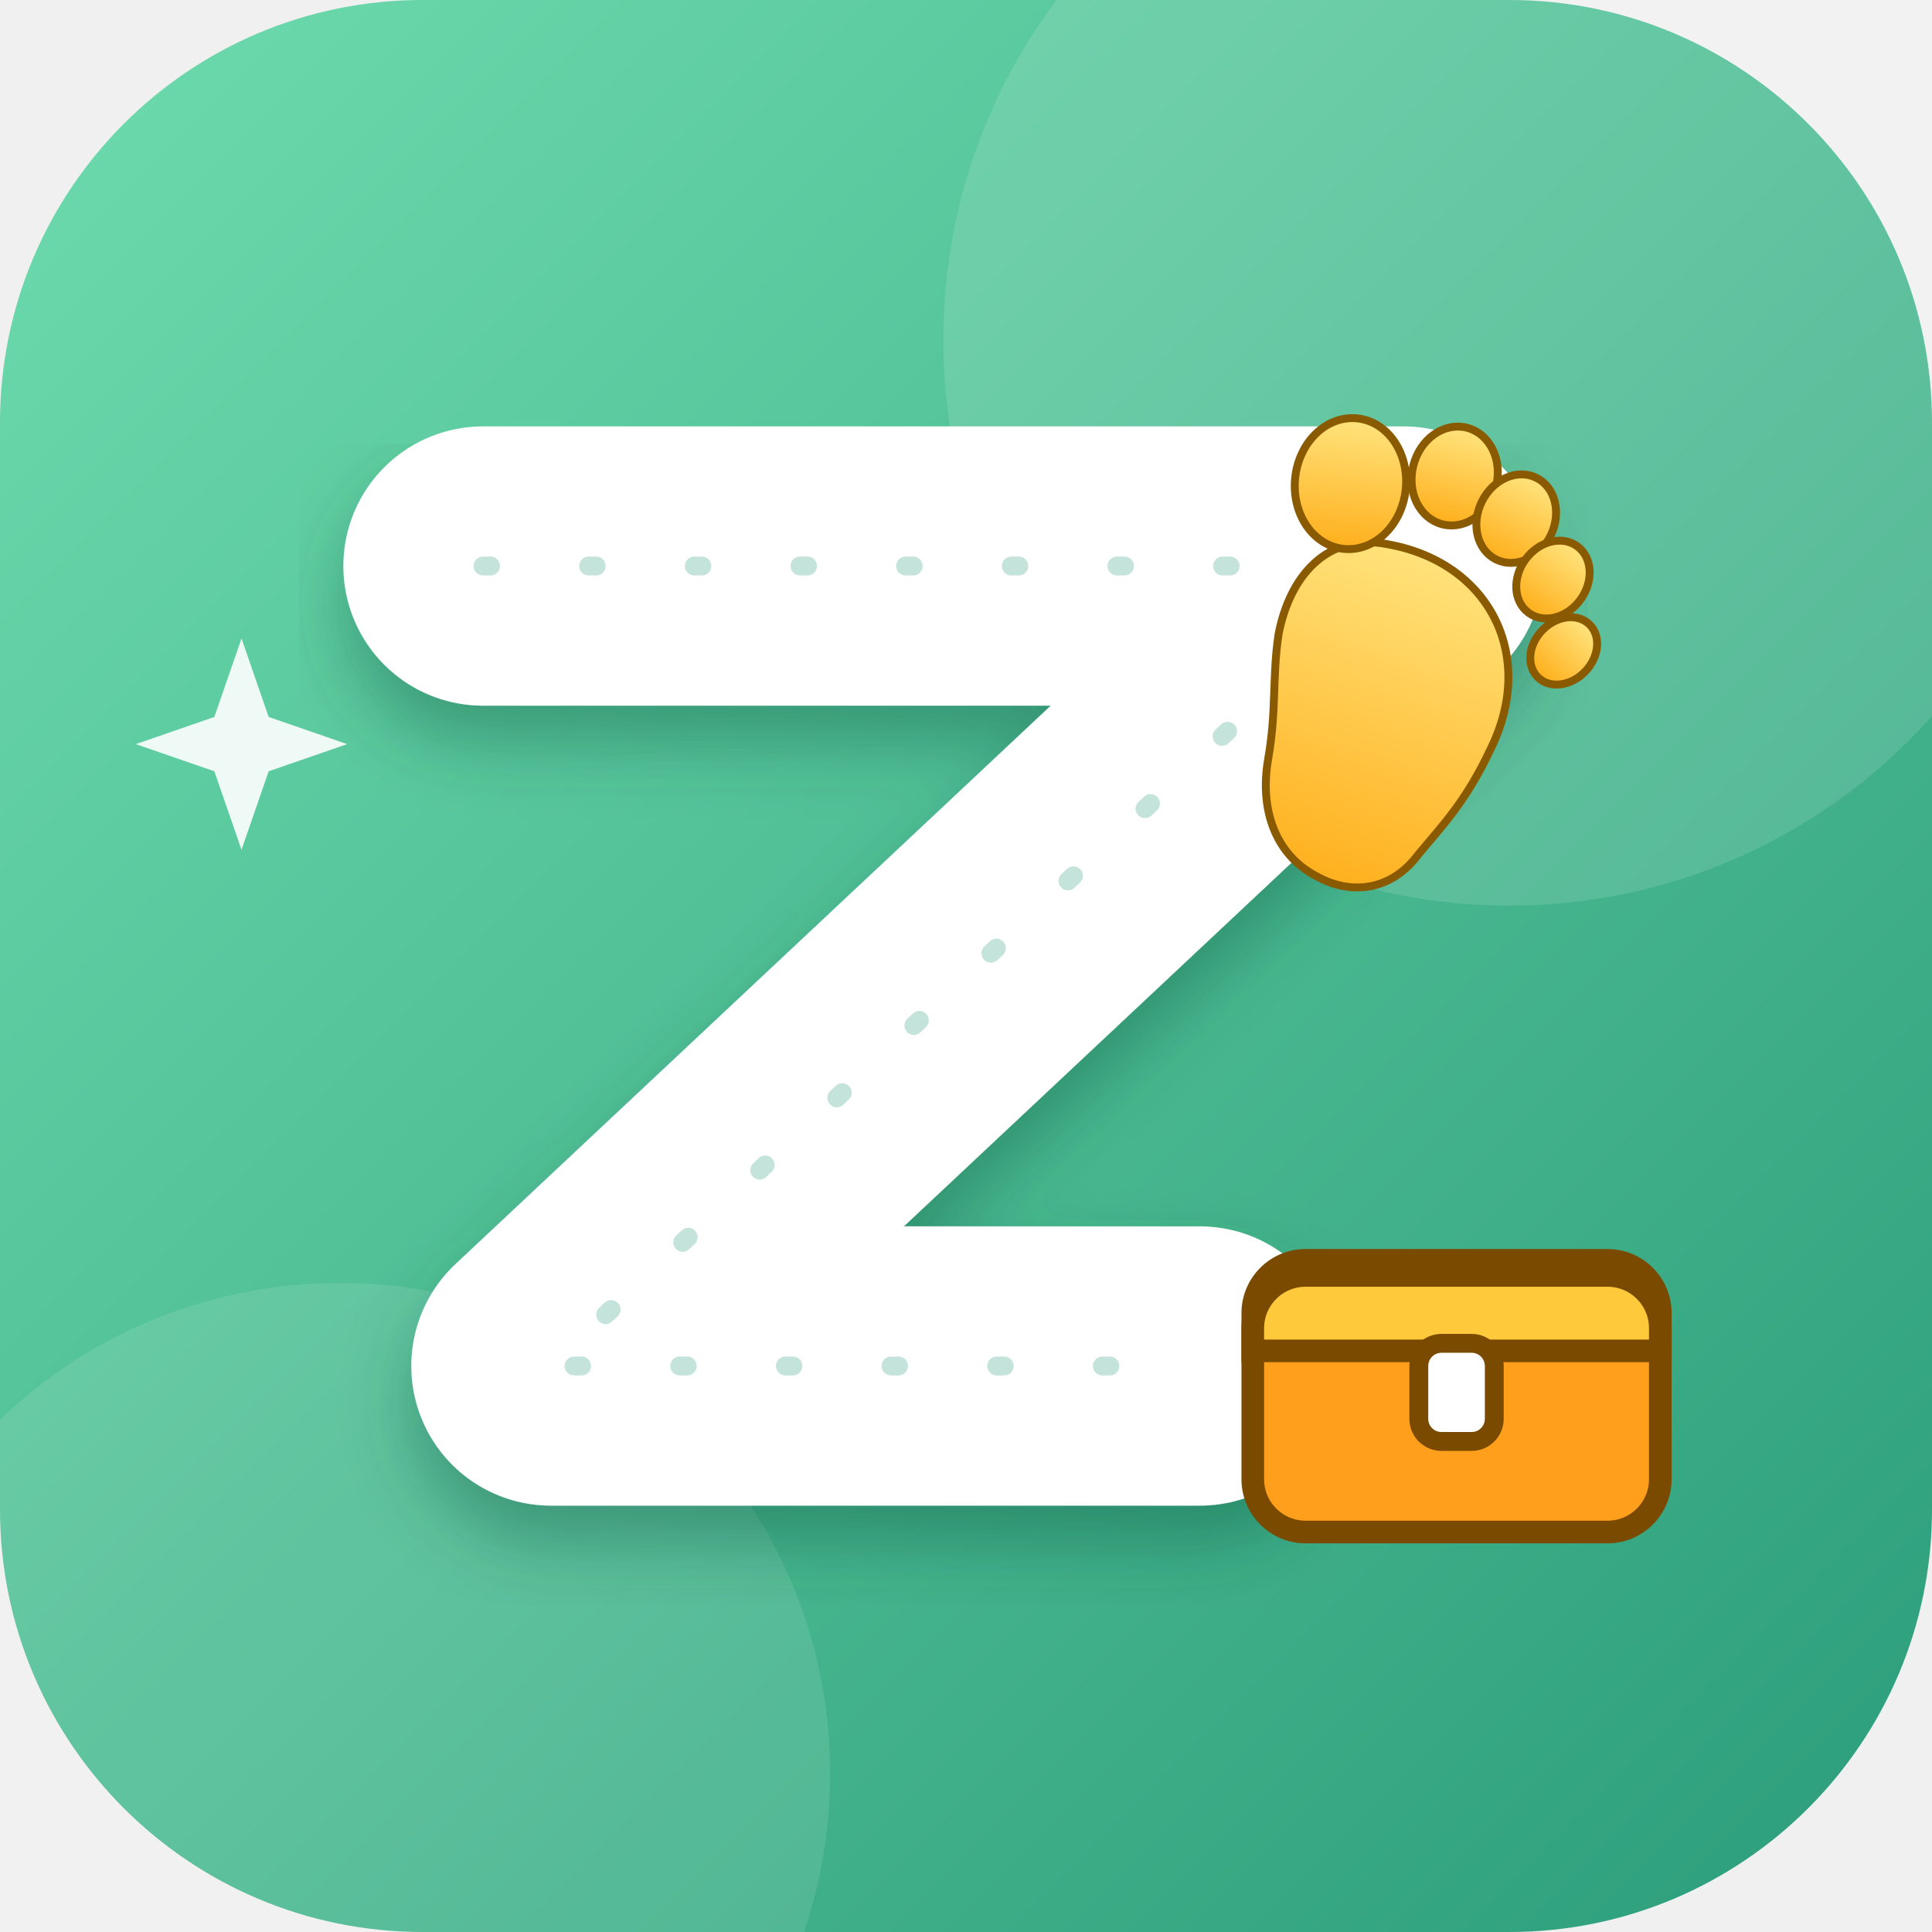
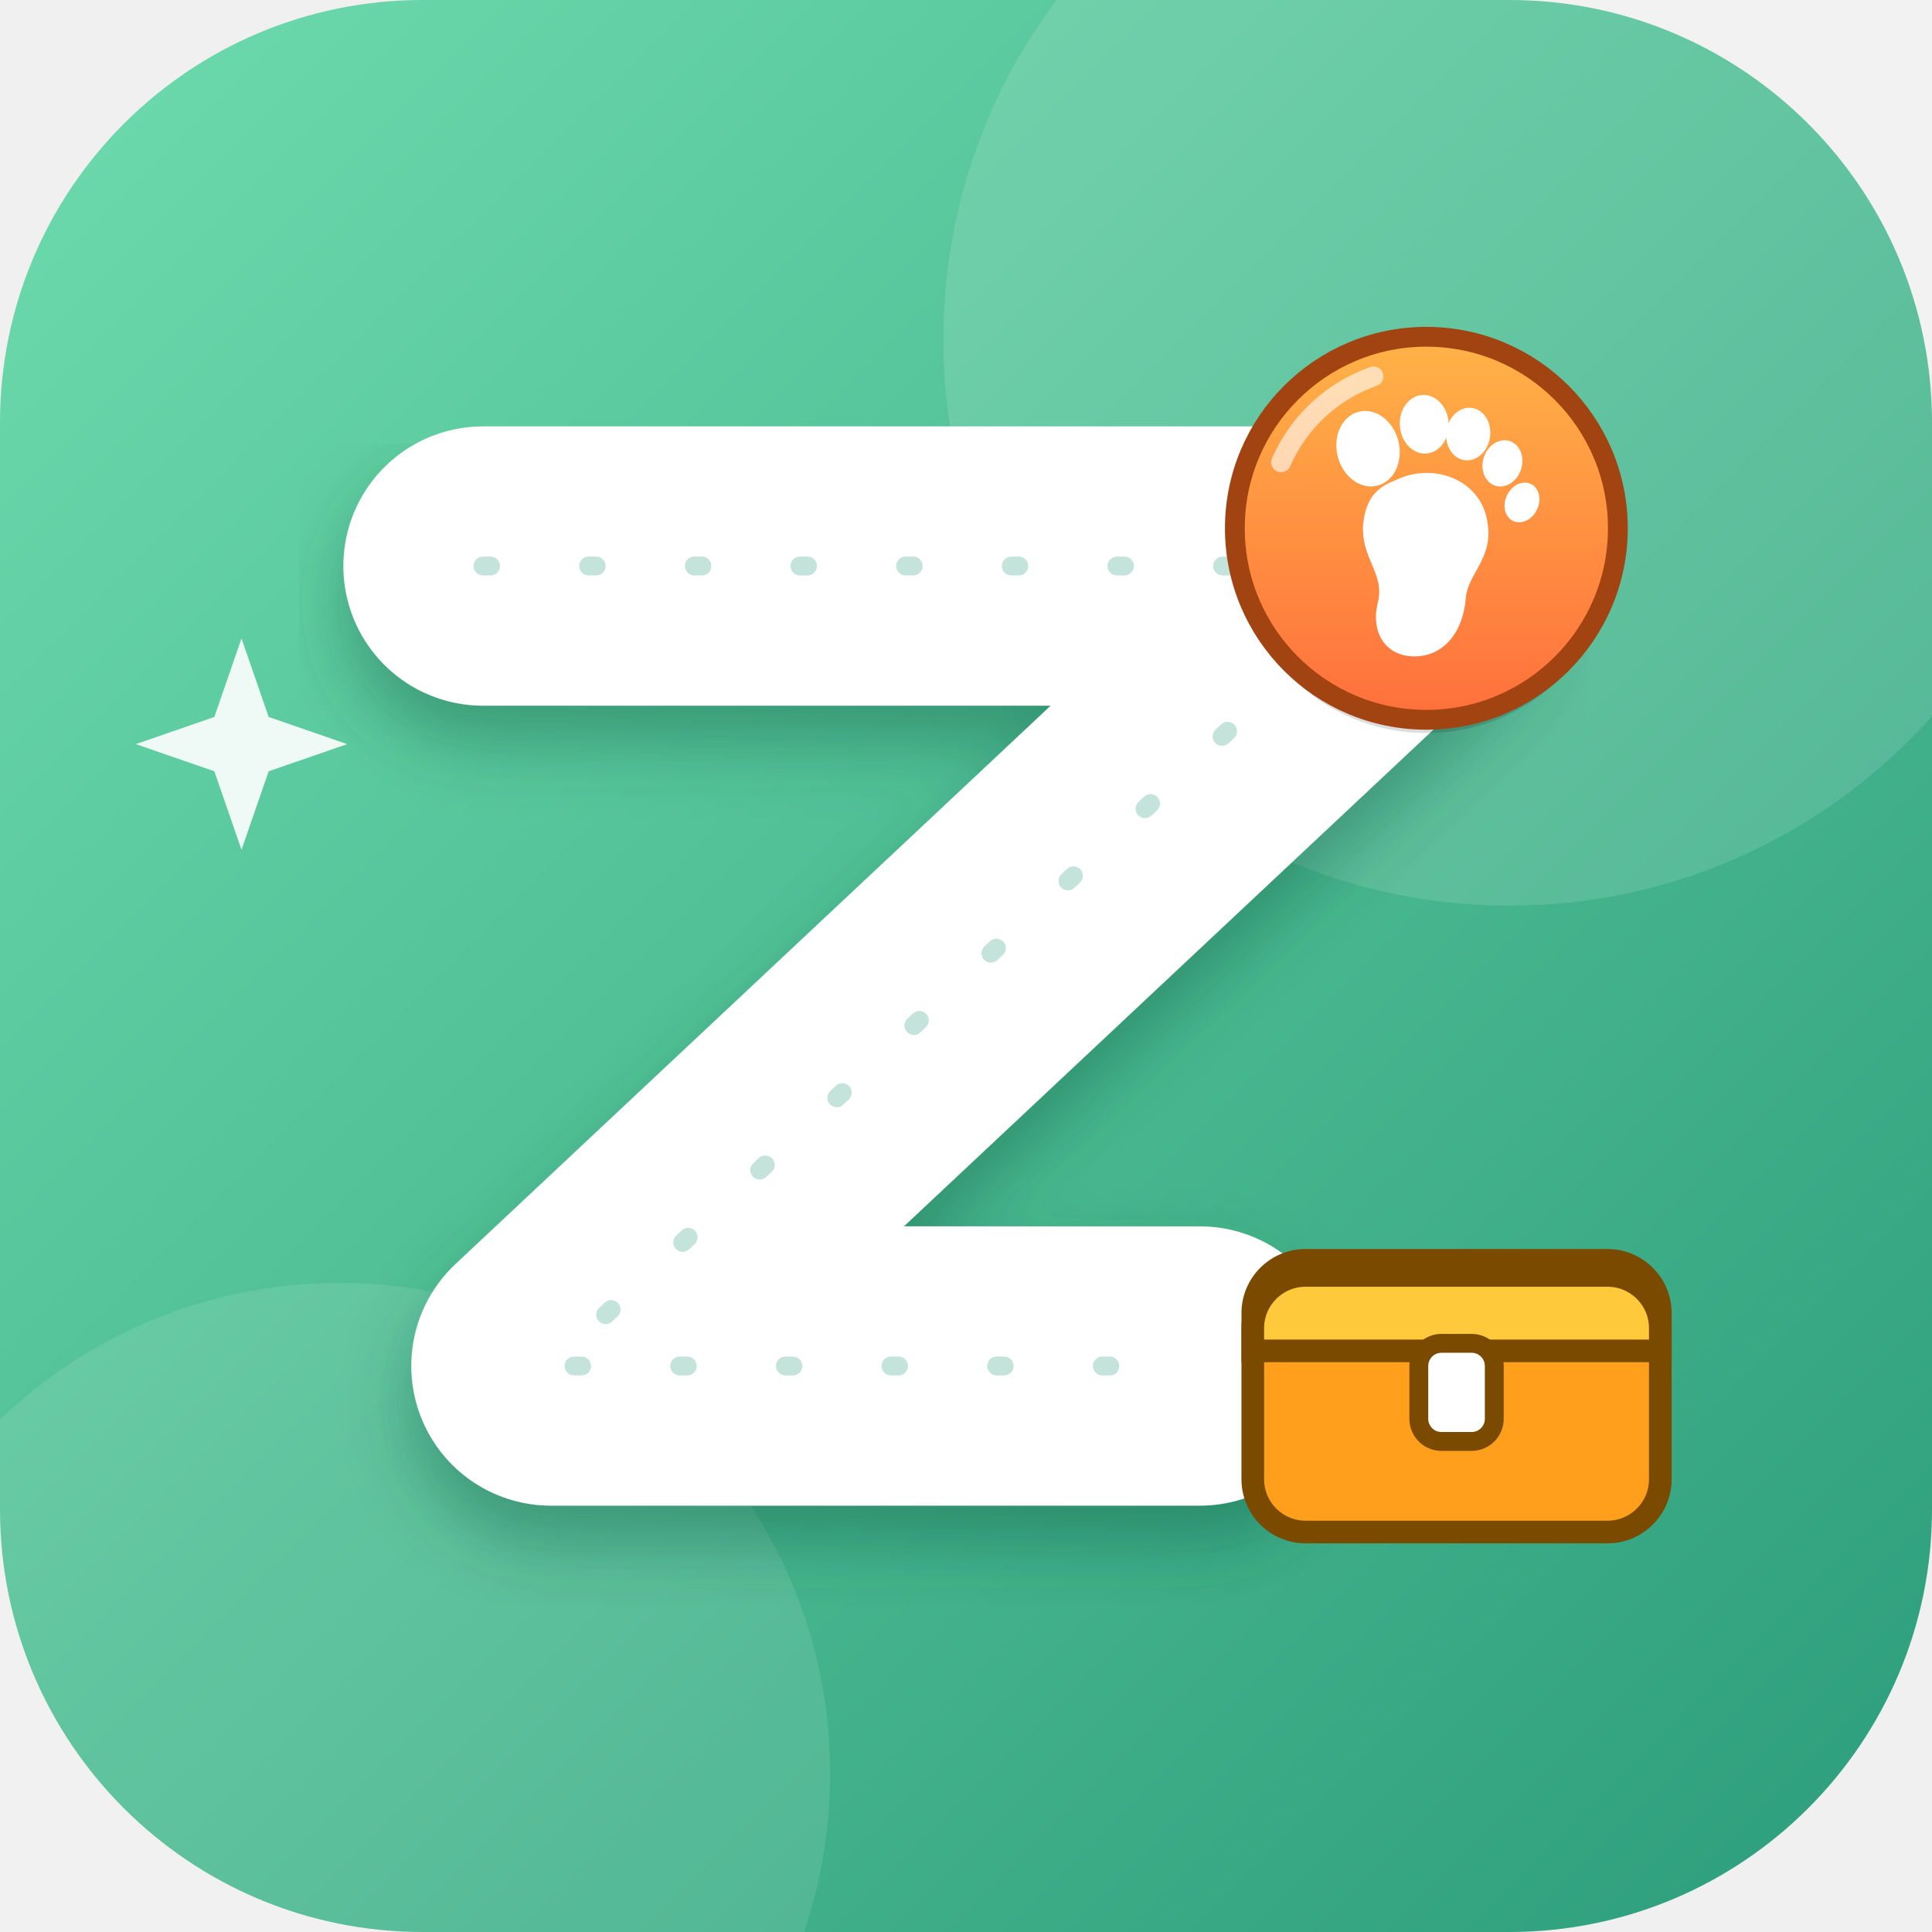
<svg xmlns="http://www.w3.org/2000/svg" viewBox="0 0 512 512">
  <defs>
    <linearGradient id="g" x1="0" y1="0" x2="1" y2="1">
      <stop offset="0" stop-color="#6fdcae" />
      <stop offset="1" stop-color="#2b9c7a" />
    </linearGradient>
    <linearGradient id="gold" x1="0" y1="0" x2="0" y2="1">
      <stop offset="0" stop-color="#ffe27a" />
      <stop offset="1" stop-color="#ffb11f" />
    </linearGradient>
    <filter id="sh" x="-20%" y="-20%" width="140%" height="150%">
      <feDropShadow dx="0" dy="10" stdDeviation="9" flood-color="#0b4a37" flood-opacity=".35" />
    </filter>
  </defs>
  <rect width="512" height="512" rx="112" fill="url(#g)" />
  <circle cx="400" cy="90" r="150" fill="#fff" opacity=".12" />
  <circle cx="90" cy="470" r="130" fill="#fff" opacity=".1" />
  <g filter="url(#sh)">
    <path d="M128 150 H372 L146 362 H318" fill="none" stroke="#fff" stroke-width="74" stroke-linecap="round" stroke-linejoin="round" />
  </g>
  <path d="M128 150 H372 L146 362 H318" fill="none" stroke="#2b9c7a" stroke-opacity=".28" stroke-width="5" stroke-dasharray="2 26" stroke-linecap="round" stroke-linejoin="round" />
-   <g transform="translate(300 104) scale(1.9) rotate(18 40 40)">
-     <g fill="url(#gold)" stroke="#8a5a00" stroke-width="2.2" stroke-linejoin="round" paint-order="stroke">
-       <path d="M30 24 C44 22 54 32 52 46 C51 54 49 58 47 63 C45 69 40 71 35 70 C29 69 25 64 24 57 C23 50 21 46 20 40 C19 32 22 25 30 24 Z" />
-       <ellipse cx="22.5" cy="17" rx="7.2" ry="8.6" transform="rotate(-12 22.5 17)" />
-       <ellipse cx="36" cy="11.5" rx="5.4" ry="6.4" transform="rotate(-4 36 11.5)" />
-       <ellipse cx="46" cy="14.5" rx="4.8" ry="5.8" transform="rotate(8 46 14.5)" />
-       <ellipse cx="53.5" cy="21" rx="4.2" ry="5.2" transform="rotate(18 53.5 21)" />
-       <ellipse cx="58" cy="30" rx="3.6" ry="4.6" transform="rotate(26 58 30)" />
+   <svg x="322" y="84" width="112" height="112" viewBox="0 0 64 64" overflow="visible">
+     <defs>
+       <linearGradient id="o" x1="0" y1="0" x2="0" y2="1">
+         <stop offset="0" stop-color="#ffb347" />
+         <stop offset="1" stop-color="#ff6f3c" />
+       </linearGradient>
+     </defs>
+     <circle cx="32" cy="34" r="29" fill="#000" opacity=".14" />
+     <circle cx="32" cy="32" r="29" fill="url(#o)" stroke="#a24412" stroke-width="3" />
+     <g transform="translate(8 7) scale(.74)">
+       <g fill="#fff" stroke="#fff" stroke-width="0" stroke-linejoin="round" paint-order="stroke">
+         <path d="M26 24 C34 20 44 24 45 33 C46 40 41 43 40.5 48 C40 55 36 60 30 60 C24 60 21 55 22.5 49 C24 43 19 40 19.5 33 C20 28 22 25.5 26 24 Z" />
+         <ellipse cx="20.5" cy="17.5" rx="6.4" ry="7.8" transform="rotate(-14 20.5 17.5)" />
+         <ellipse cx="32" cy="12.5" rx="5" ry="6" transform="rotate(-4 32 12.5)" />
+         <ellipse cx="41" cy="14.5" rx="4.5" ry="5.4" transform="rotate(8 41 14.5)" />
+         <ellipse cx="48" cy="20.5" rx="4" ry="4.8" transform="rotate(18 48 20.5)" />
+         <ellipse cx="52" cy="28.5" rx="3.4" ry="4.2" transform="rotate(26 52 28.5)" />
+       </g>
    </g>
-   </g>
+     <path d="M10 22 A24 24 0 0 1 24 9" stroke="#fff" stroke-opacity=".6" stroke-width="3" stroke-linecap="round" fill="none" />
+   </svg>
  <g transform="translate(332 312)">
    <rect x="0" y="22" width="108" height="72" rx="14" fill="#ff9f1c" stroke="#7a4a00" stroke-width="6" />
    <path d="M0 40 a14 14 0 0 1 14 -14 h80 a14 14 0 0 1 14 14 v6 h-108 z" fill="#ffc93c" stroke="#7a4a00" stroke-width="6" />
    <rect x="44" y="44" width="20" height="26" rx="6" fill="#fff" stroke="#7a4a00" stroke-width="5" />
  </g>
  <path d="M96 250 l9 -26 l9 26 l26 9 l-26 9 l-9 26 l-9 -26 l-26 -9 z" fill="#fff" opacity=".9" transform="translate(-20 -10) scale(.8)" />
</svg>
